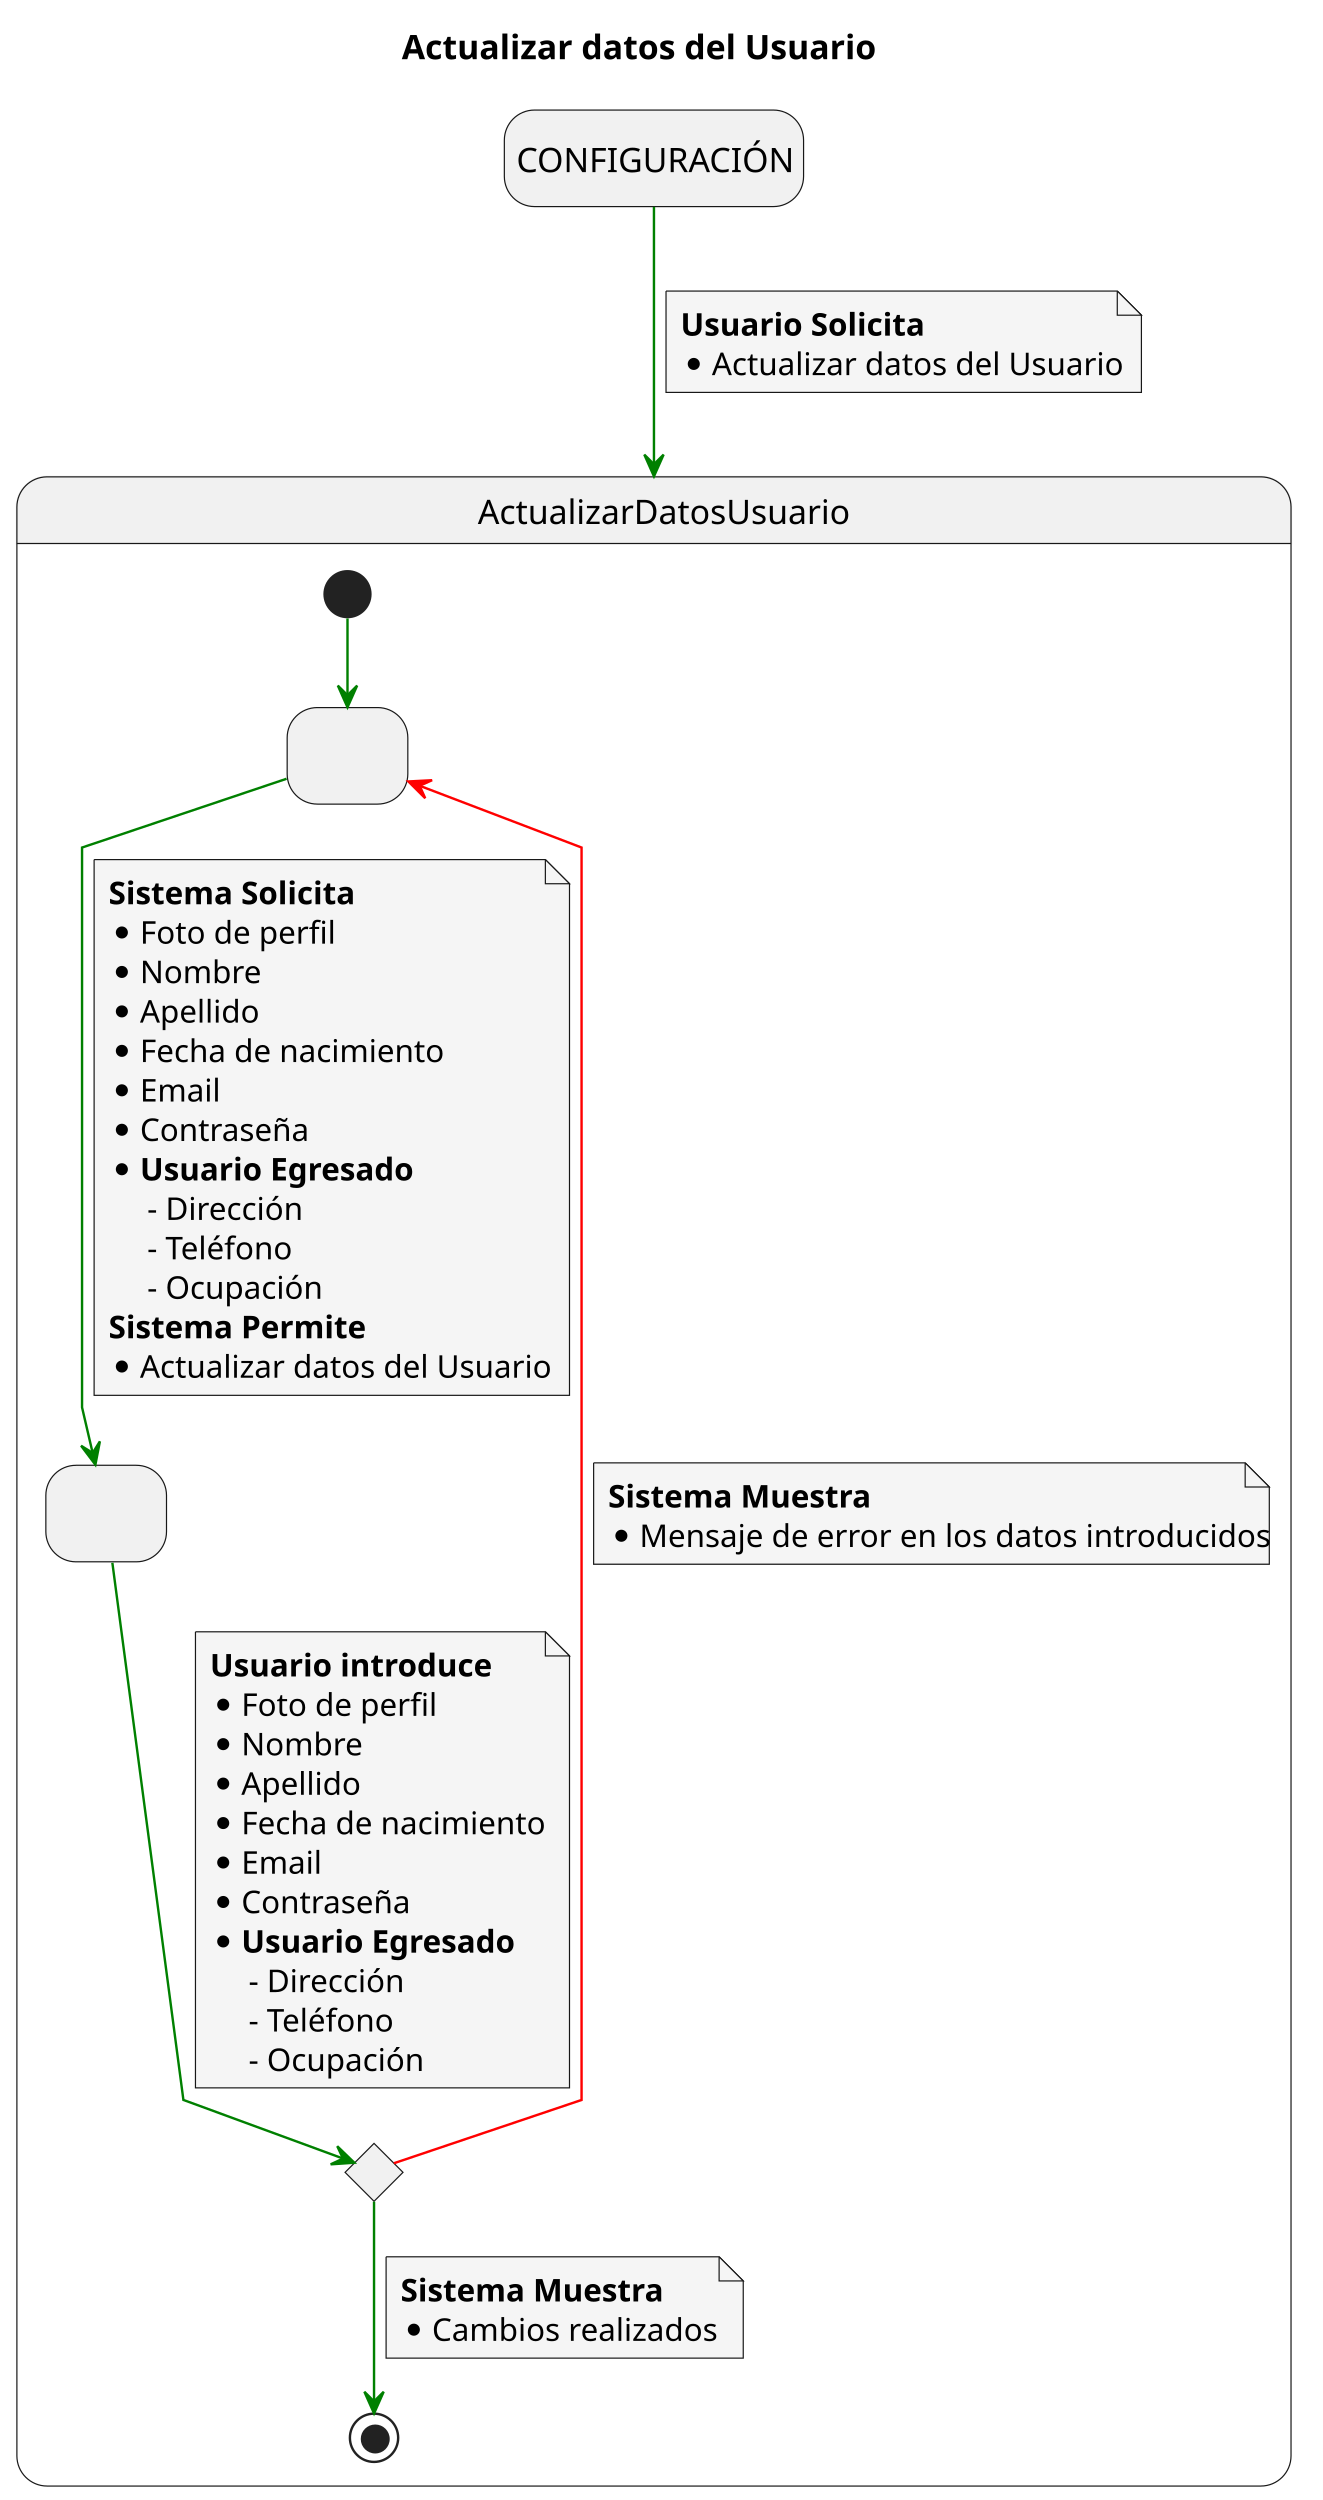
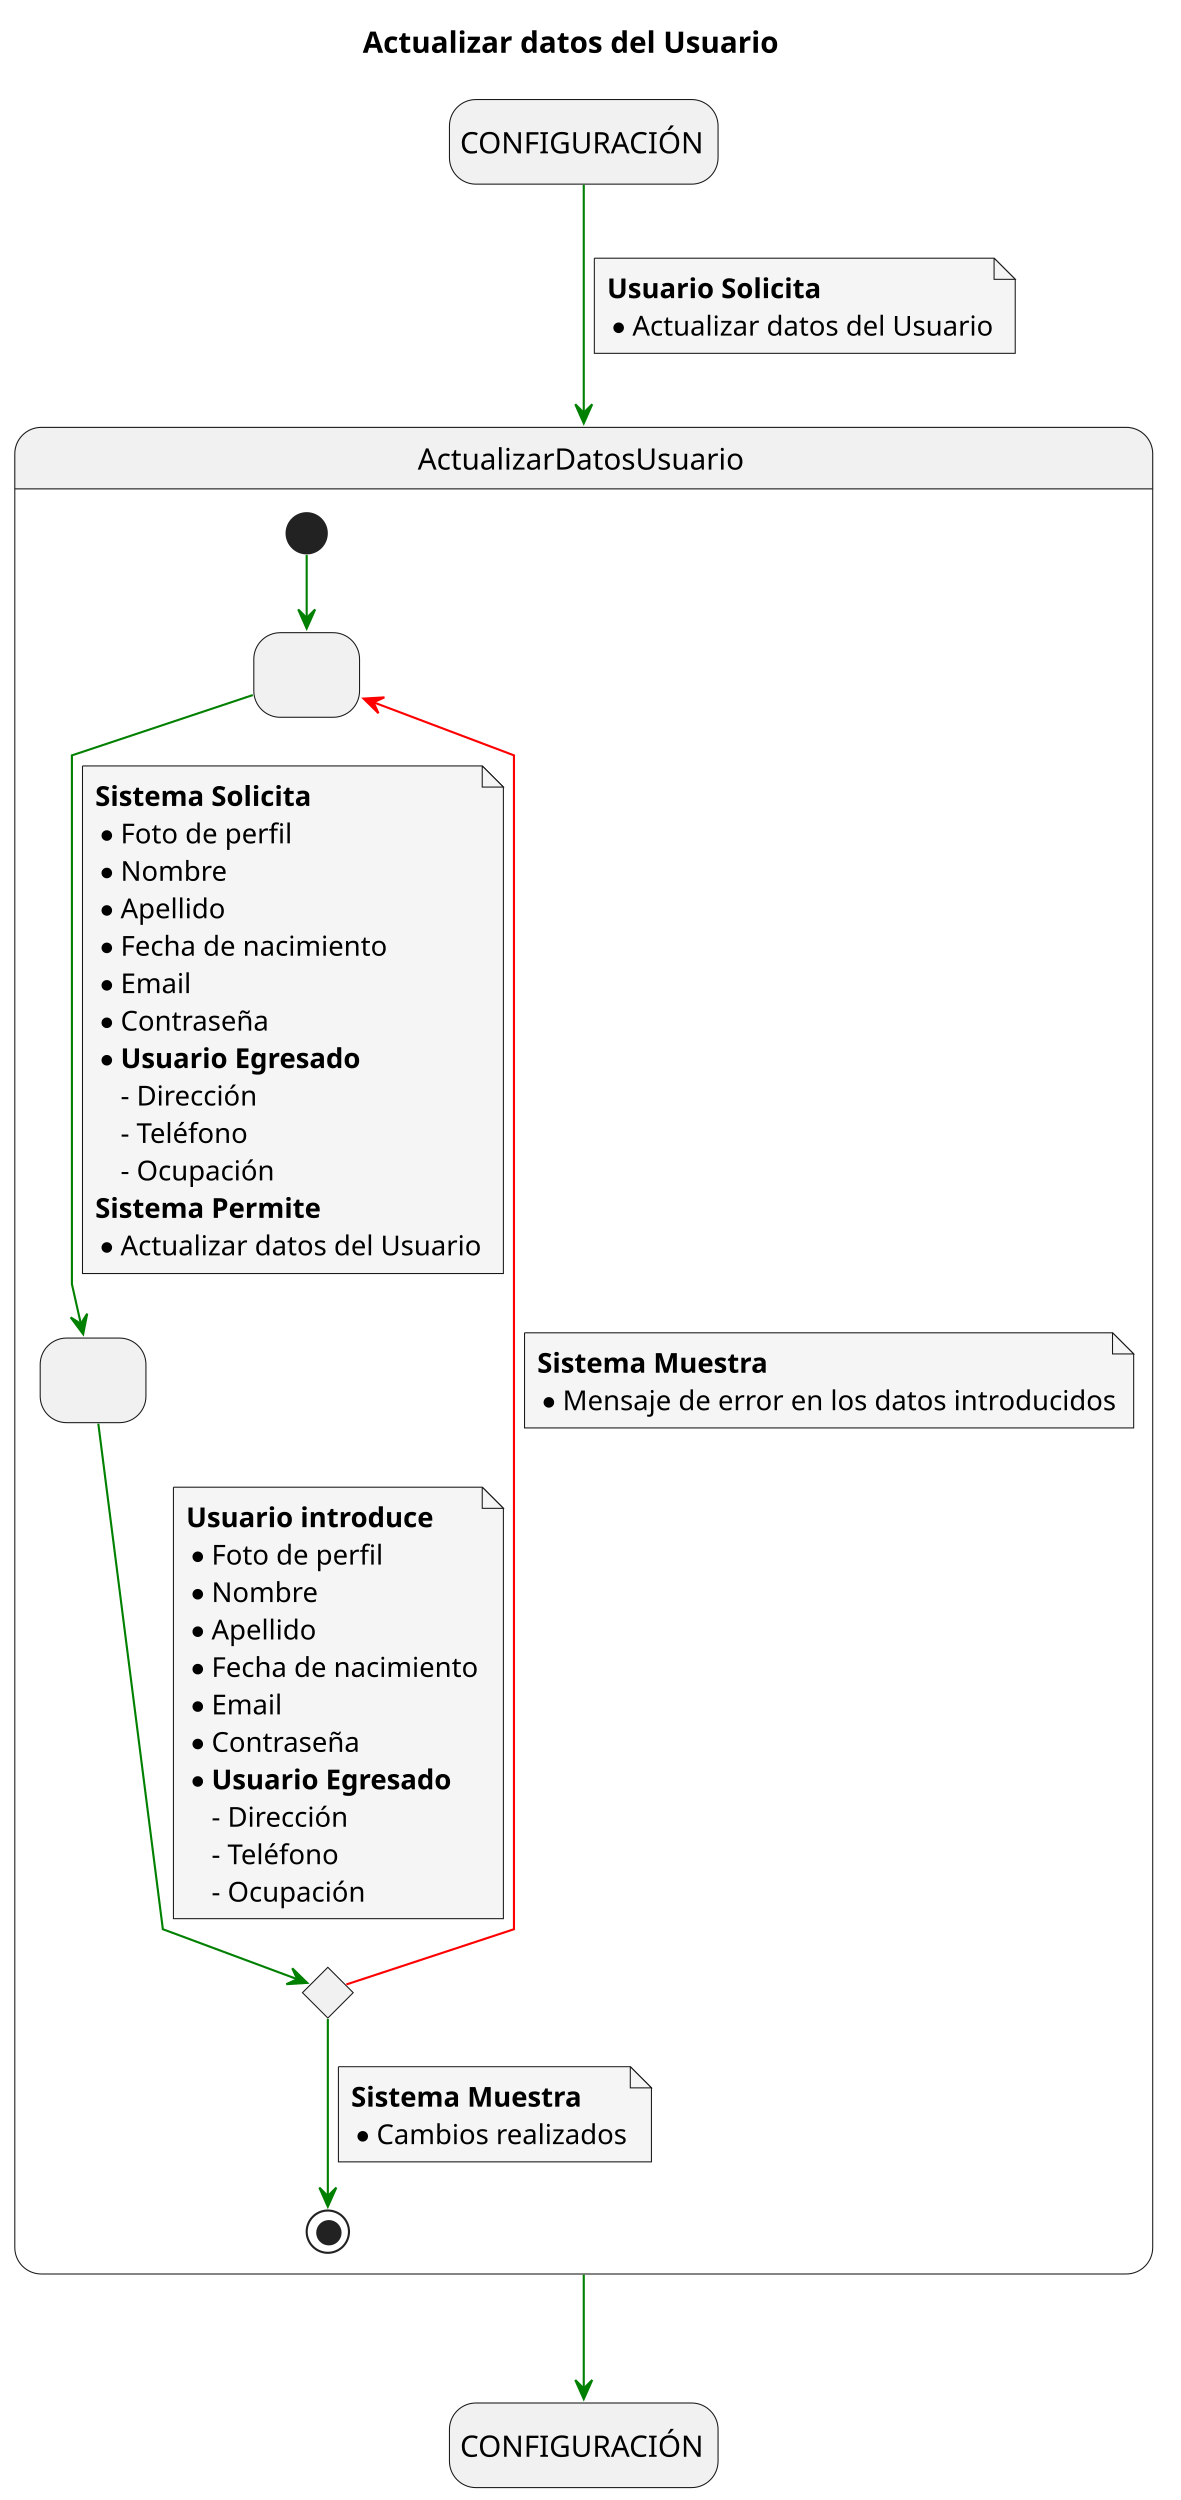
- <svg xmlns="http://www.w3.org/2000/svg" contentStyleType="text/css" height="1036px" preserveAspectRatio="none" style="width:548px;height:1036px;background:#FFFFFF;" version="1.1" viewBox="0 0 548 1036" width="548px" zoomAndPan="magnify">
+ <svg xmlns="http://www.w3.org/2000/svg" contentStyleType="text/css" height="1182px" preserveAspectRatio="none" style="width:558px;height:1182px;background:#FFFFFF;" version="1.1" viewBox="0 0 558 1182" width="558px" zoomAndPan="magnify">
  <defs />
  <g>
-     <rect fill="none" height="27.609" id="_title" style="stroke:none;stroke-width:1.0;" width="205" x="161.5" y="5" />
-     <text fill="#000000" font-family="sans-serif" font-size="14" font-weight="bold" lengthAdjust="spacing" textLength="195" x="166.5" y="24.533">Actualizar datos del Usuario</text>
-     <rect fill="#F1F1F1" height="40" rx="12.5" ry="12.5" style="stroke:#181818;stroke-width:0.5;" width="124" x="209" y="45.609" />
-     <text fill="#000000" font-family="sans-serif" font-size="14" lengthAdjust="spacing" textLength="114" x="214" y="71.338">CONFIGURACIÓN</text>
-     <path d="M19.5,197.609 L522.5,197.609 A12.5,12.5 0 0 1 535,210.109 L535,225.219 L7,225.219 L7,210.109 A12.5,12.5 0 0 1 19.5,197.609 " fill="#F1F1F1" style="stroke:#F1F1F1;stroke-width:1.0;" />
-     <rect fill="none" height="832.609" rx="12.5" ry="12.5" style="stroke:#181818;stroke-width:0.5;" width="528" x="7" y="197.609" />
-     <line style="stroke:#181818;stroke-width:0.5;" x1="7" x2="535" y1="225.219" y2="225.219" />
-     <text fill="#000000" font-family="sans-serif" font-size="14" lengthAdjust="spacing" textLength="146" x="198" y="217.143">ActualizarDatosUsuario</text>
-     <rect fill="#F1F1F1" height="40" rx="12.5" ry="12.5" style="stroke:#181818;stroke-width:0.5;" width="50" x="119" y="293.219" />
-     <text fill="#000000" font-family="sans-serif" font-size="14" lengthAdjust="spacing" textLength="4" x="142" y="318.947"> </text>
-     <rect fill="#F1F1F1" height="40" rx="12.5" ry="12.5" style="stroke:#181818;stroke-width:0.5;" width="50" x="19" y="607.219" />
-     <text fill="#000000" font-family="sans-serif" font-size="14" lengthAdjust="spacing" textLength="4" x="42" y="632.947"> </text>
+     <rect fill="none" height="29.068" id="_title" style="stroke:none;stroke-width:1.0;" width="205" x="166.5" y="5" />
+     <text fill="#000000" font-family="sans-serif" font-size="14" font-weight="bold" lengthAdjust="spacing" textLength="195" x="171.5" y="24.966">Actualizar datos del Usuario</text>
+     <rect fill="#F1F1F1" height="40" rx="12.5" ry="12.5" style="stroke:#181818;stroke-width:0.5;" width="127" x="212.5" y="47.068" />
+     <text fill="#000000" font-family="sans-serif" font-size="14" lengthAdjust="spacing" textLength="117" x="217.5" y="72.5">CONFIGURACIÓN</text>
+     <rect fill="#F1F1F1" height="40" rx="12.5" ry="12.5" style="stroke:#181818;stroke-width:0.5;" width="127" x="212.5" y="1136.138" />
+     <text fill="#000000" font-family="sans-serif" font-size="14" lengthAdjust="spacing" textLength="117" x="217.5" y="1161.57">CONFIGURACIÓN</text>
+     <path d="M19.5,202.068 L532.5,202.068 A12.5,12.5 0 0 1 545,214.568 L545,231.136 L7,231.136 L7,214.568 A12.5,12.5 0 0 1 19.5,202.068 " fill="#F1F1F1" style="stroke:#F1F1F1;stroke-width:1.0;" />
+     <rect fill="none" height="873.068" rx="12.5" ry="12.5" style="stroke:#181818;stroke-width:0.5;" width="538" x="7" y="202.068" />
+     <line style="stroke:#181818;stroke-width:0.5;" x1="7" x2="545" y1="231.136" y2="231.136" />
+     <text fill="#000000" font-family="sans-serif" font-size="14" lengthAdjust="spacing" textLength="157" x="197.5" y="222.034">ActualizarDatosUsuario</text>
+     <rect fill="#F1F1F1" height="40" rx="12.5" ry="12.5" style="stroke:#181818;stroke-width:0.5;" width="50" x="120" y="299.136" />
+     <text fill="#000000" font-family="sans-serif" font-size="14" lengthAdjust="spacing" textLength="4" x="143" y="324.568"> </text>
+     <rect fill="#F1F1F1" height="40" rx="12.5" ry="12.5" style="stroke:#181818;stroke-width:0.5;" width="50" x="19" y="632.636" />
+     <text fill="#000000" font-family="sans-serif" font-size="14" lengthAdjust="spacing" textLength="4" x="42" y="658.068"> </text>
    <g id="elem_4">
-       <polygon fill="#F1F1F1" points="155,888.219,167,900.219,155,912.219,143,900.219,155,888.219" style="stroke:#181818;stroke-width:0.5;" />
+       <polygon fill="#F1F1F1" points="155,930.136,167,942.136,155,954.136,143,942.136,155,930.136" style="stroke:#181818;stroke-width:0.5;" />
    </g>
-     <ellipse cx="144" cy="246.219" fill="#222222" rx="10" ry="10" style="stroke:none;stroke-width:1.0;" />
-     <ellipse cx="155" cy="1010.219" fill="none" rx="10" ry="10" style="stroke:#222222;stroke-width:1.0;" />
-     <ellipse cx="155.5" cy="1010.719" fill="#222222" rx="6" ry="6" style="stroke:none;stroke-width:1.0;" />
+     <ellipse cx="145" cy="252.136" fill="#222222" rx="10" ry="10" style="stroke:none;stroke-width:1.0;" />
+     <ellipse cx="155" cy="1055.136" fill="none" rx="10" ry="10" style="stroke:#222222;stroke-width:1.0;" />
+     <ellipse cx="155.5" cy="1055.636" fill="#222222" rx="6" ry="6" style="stroke:none;stroke-width:1.0;" />
    <g id="link_*start*ActualizarDatosUsuario_2">
-       <path d="M144,256.259 C144,264.409 144,276.779 144,287.819 " fill="none" id="*start*ActualizarDatosUsuario-to-2" style="stroke:#008000;stroke-width:1.0;" />
-       <polygon fill="#008000" points="144,293.109,148,284.109,144,288.109,140,284.109,144,293.109" style="stroke:#008000;stroke-width:1.0;" />
+       <path d="M145,262.446 C145,270.236 145,281.736 145,292.266 " fill="none" id="*start*ActualizarDatosUsuario-to-2" style="stroke:#008000;stroke-width:1.0;" />
+       <polygon fill="#008000" points="145,297.146,149,288.146,145,292.146,141,288.146,145,297.146" style="stroke:#008000;stroke-width:1.0;" />
    </g>
    <g id="link_2_3">
-       <path d="M118.76,322.709 C86.29,333.629 34,351.219 34,351.219 C34,351.219 34,583.219 34,583.219 C34,583.219 36.08,592.149 38.34,601.869 " fill="none" id="2-to-3" style="stroke:#008000;stroke-width:1.0;" />
-       <polygon fill="#008000" points="39.53,606.979,41.395,597.308,38.401,602.108,33.602,599.114,39.53,606.979" style="stroke:#008000;stroke-width:1.0;" />
-       <path d="M39,356.219 L39,578.219 L236,578.219 L236,366.219 L226,356.219 L39,356.219 " fill="#F5F5F5" style="stroke:#181818;stroke-width:0.5;" />
-       <path d="M226,356.219 L226,366.219 L236,366.219 L226,356.219 " fill="#F5F5F5" style="stroke:#181818;stroke-width:0.5;" />
-       <text fill="#000000" font-family="sans-serif" font-size="13" font-weight="bold" lengthAdjust="spacing" textLength="103" x="45" y="374.714">Sistema Solicita</text>
-       <ellipse cx="50.5" cy="386.422" fill="#000000" rx="2.5" ry="2.5" style="stroke:#000000;stroke-width:0.0;" />
-       <text fill="#000000" font-family="sans-serif" font-size="13" lengthAdjust="spacing" textLength="75" x="58" y="391.065">Foto de perfil</text>
-       <ellipse cx="50.5" cy="402.773" fill="#000000" rx="2.5" ry="2.5" style="stroke:#000000;stroke-width:0.0;" />
-       <text fill="#000000" font-family="sans-serif" font-size="13" lengthAdjust="spacing" textLength="45" x="58" y="407.417">Nombre</text>
-       <ellipse cx="50.5" cy="419.125" fill="#000000" rx="2.5" ry="2.5" style="stroke:#000000;stroke-width:0.0;" />
-       <text fill="#000000" font-family="sans-serif" font-size="13" lengthAdjust="spacing" textLength="46" x="58" y="423.769">Apellido</text>
-       <ellipse cx="50.5" cy="435.477" fill="#000000" rx="2.5" ry="2.5" style="stroke:#000000;stroke-width:0.0;" />
-       <text fill="#000000" font-family="sans-serif" font-size="13" lengthAdjust="spacing" textLength="121" x="58" y="440.12">Fecha de nacimiento</text>
-       <ellipse cx="50.5" cy="451.828" fill="#000000" rx="2.5" ry="2.5" style="stroke:#000000;stroke-width:0.0;" />
-       <text fill="#000000" font-family="sans-serif" font-size="13" lengthAdjust="spacing" textLength="33" x="58" y="456.472">Email</text>
-       <ellipse cx="50.5" cy="468.18" fill="#000000" rx="2.5" ry="2.5" style="stroke:#000000;stroke-width:0.0;" />
-       <text fill="#000000" font-family="sans-serif" font-size="13" lengthAdjust="spacing" textLength="66" x="58" y="472.823">Contraseña</text>
-       <ellipse cx="50.5" cy="484.531" fill="#000000" rx="2.5" ry="2.5" style="stroke:#000000;stroke-width:0.0;" />
-       <text fill="#000000" font-family="sans-serif" font-size="13" font-weight="bold" lengthAdjust="spacing" textLength="111" x="58" y="489.175">Usuario Egresado</text>
-       <text fill="#000000" font-family="sans-serif" font-size="13" lengthAdjust="spacing" textLength="62" x="61" y="505.526">- Dirección</text>
-       <text fill="#000000" font-family="sans-serif" font-size="13" lengthAdjust="spacing" textLength="56" x="61" y="521.878">- Teléfono</text>
-       <text fill="#000000" font-family="sans-serif" font-size="13" lengthAdjust="spacing" textLength="70" x="61" y="538.23">- Ocupación</text>
-       <text fill="#000000" font-family="sans-serif" font-size="13" font-weight="bold" lengthAdjust="spacing" textLength="105" x="45" y="554.581">Sistema Permite</text>
-       <ellipse cx="50.5" cy="566.289" fill="#000000" rx="2.5" ry="2.5" style="stroke:#000000;stroke-width:0.0;" />
-       <text fill="#000000" font-family="sans-serif" font-size="13" lengthAdjust="spacing" textLength="163" x="58" y="570.933">Actualizar datos del Usuario</text>
+       <path d="M119.53,328.626 C86.76,339.546 34,357.136 34,357.136 C34,357.136 34,607.136 34,607.136 C34,607.136 36.02,616.136 38.25,626.036 " fill="none" id="2-to-3" style="stroke:#008000;stroke-width:1.0;" />
+       <polygon fill="#008000" points="39.31,630.766,41.229,621.106,38.209,625.889,33.426,622.868,39.31,630.766" style="stroke:#008000;stroke-width:1.0;" />
+       <path d="M39,362.136 L39,602.136 L238,602.136 L238,372.136 L228,362.136 L39,362.136 " fill="#F5F5F5" style="stroke:#181818;stroke-width:0.5;" />
+       <path d="M228,362.136 L228,372.136 L238,372.136 L228,362.136 " fill="#F5F5F5" style="stroke:#181818;stroke-width:0.5;" />
+       <text fill="#000000" font-family="sans-serif" font-size="13" font-weight="bold" lengthAdjust="spacing" textLength="103" x="45" y="381.033">Sistema Solicita</text>
+       <ellipse cx="50.5" cy="395.048" fill="#000000" rx="2.5" ry="2.5" style="stroke:#000000;stroke-width:0.0;" />
+       <text fill="#000000" font-family="sans-serif" font-size="13" lengthAdjust="spacing" textLength="79" x="57" y="398.739">Foto de perfil</text>
+       <ellipse cx="50.5" cy="412.754" fill="#000000" rx="2.5" ry="2.5" style="stroke:#000000;stroke-width:0.0;" />
+       <text fill="#000000" font-family="sans-serif" font-size="13" lengthAdjust="spacing" textLength="50" x="57" y="416.445">Nombre</text>
+       <ellipse cx="50.5" cy="430.46" fill="#000000" rx="2.5" ry="2.5" style="stroke:#000000;stroke-width:0.0;" />
+       <text fill="#000000" font-family="sans-serif" font-size="13" lengthAdjust="spacing" textLength="48" x="57" y="434.151">Apellido</text>
+       <ellipse cx="50.5" cy="448.166" fill="#000000" rx="2.5" ry="2.5" style="stroke:#000000;stroke-width:0.0;" />
+       <text fill="#000000" font-family="sans-serif" font-size="13" lengthAdjust="spacing" textLength="123" x="57" y="451.857">Fecha de nacimiento</text>
+       <ellipse cx="50.5" cy="465.872" fill="#000000" rx="2.5" ry="2.5" style="stroke:#000000;stroke-width:0.0;" />
+       <text fill="#000000" font-family="sans-serif" font-size="13" lengthAdjust="spacing" textLength="32" x="57" y="469.563">Email</text>
+       <ellipse cx="50.5" cy="483.578" fill="#000000" rx="2.5" ry="2.5" style="stroke:#000000;stroke-width:0.0;" />
+       <text fill="#000000" font-family="sans-serif" font-size="13" lengthAdjust="spacing" textLength="69" x="57" y="487.269">Contraseña</text>
+       <ellipse cx="50.5" cy="501.284" fill="#000000" rx="2.5" ry="2.5" style="stroke:#000000;stroke-width:0.0;" />
+       <text fill="#000000" font-family="sans-serif" font-size="13" font-weight="bold" lengthAdjust="spacing" textLength="113" x="57" y="504.975">Usuario Egresado</text>
+       <text fill="#000000" font-family="sans-serif" font-size="13" lengthAdjust="spacing" textLength="62" x="57" y="522.681">- Dirección</text>
+       <text fill="#000000" font-family="sans-serif" font-size="13" lengthAdjust="spacing" textLength="59" x="57" y="540.387">- Teléfono</text>
+       <text fill="#000000" font-family="sans-serif" font-size="13" lengthAdjust="spacing" textLength="71" x="57" y="558.093">- Ocupación</text>
+       <text fill="#000000" font-family="sans-serif" font-size="13" font-weight="bold" lengthAdjust="spacing" textLength="108" x="45" y="575.799">Sistema Permite</text>
+       <ellipse cx="50.5" cy="589.814" fill="#000000" rx="2.5" ry="2.5" style="stroke:#000000;stroke-width:0.0;" />
+       <text fill="#000000" font-family="sans-serif" font-size="13" lengthAdjust="spacing" textLength="166" x="57" y="593.505">Actualizar datos del Usuario</text>
    </g>
    <g id="link_3_4">
-       <path d="M46.56,647.609 C54.16,705.039 76,870.219 76,870.219 C76,870.219 119.42,886.159 141.88,894.399 " fill="none" id="3-to-4" style="stroke:#008000;stroke-width:1.0;" />
-       <polygon fill="#008000" points="146.84,896.229,139.756,889.387,142.143,894.515,137.014,896.903,146.84,896.229" style="stroke:#008000;stroke-width:1.0;" />
-       <path d="M81,676.219 L81,865.219 L236,865.219 L236,686.219 L226,676.219 L81,676.219 " fill="#F5F5F5" style="stroke:#181818;stroke-width:0.5;" />
-       <path d="M226,676.219 L226,686.219 L236,686.219 L226,676.219 " fill="#F5F5F5" style="stroke:#181818;stroke-width:0.5;" />
-       <text fill="#000000" font-family="sans-serif" font-size="13" font-weight="bold" lengthAdjust="spacing" textLength="112" x="87" y="694.714">Usuario introduce</text>
-       <ellipse cx="92.5" cy="706.422" fill="#000000" rx="2.5" ry="2.5" style="stroke:#000000;stroke-width:0.0;" />
-       <text fill="#000000" font-family="sans-serif" font-size="13" lengthAdjust="spacing" textLength="75" x="100" y="711.065">Foto de perfil</text>
-       <ellipse cx="92.5" cy="722.773" fill="#000000" rx="2.5" ry="2.5" style="stroke:#000000;stroke-width:0.0;" />
-       <text fill="#000000" font-family="sans-serif" font-size="13" lengthAdjust="spacing" textLength="45" x="100" y="727.417">Nombre</text>
-       <ellipse cx="92.5" cy="739.125" fill="#000000" rx="2.5" ry="2.5" style="stroke:#000000;stroke-width:0.0;" />
-       <text fill="#000000" font-family="sans-serif" font-size="13" lengthAdjust="spacing" textLength="46" x="100" y="743.769">Apellido</text>
-       <ellipse cx="92.5" cy="755.477" fill="#000000" rx="2.5" ry="2.5" style="stroke:#000000;stroke-width:0.0;" />
-       <text fill="#000000" font-family="sans-serif" font-size="13" lengthAdjust="spacing" textLength="121" x="100" y="760.12">Fecha de nacimiento</text>
-       <ellipse cx="92.5" cy="771.828" fill="#000000" rx="2.5" ry="2.5" style="stroke:#000000;stroke-width:0.0;" />
-       <text fill="#000000" font-family="sans-serif" font-size="13" lengthAdjust="spacing" textLength="33" x="100" y="776.472">Email</text>
-       <ellipse cx="92.5" cy="788.18" fill="#000000" rx="2.5" ry="2.5" style="stroke:#000000;stroke-width:0.0;" />
-       <text fill="#000000" font-family="sans-serif" font-size="13" lengthAdjust="spacing" textLength="66" x="100" y="792.823">Contraseña</text>
-       <ellipse cx="92.5" cy="804.531" fill="#000000" rx="2.5" ry="2.5" style="stroke:#000000;stroke-width:0.0;" />
-       <text fill="#000000" font-family="sans-serif" font-size="13" font-weight="bold" lengthAdjust="spacing" textLength="111" x="100" y="809.175">Usuario Egresado</text>
-       <text fill="#000000" font-family="sans-serif" font-size="13" lengthAdjust="spacing" textLength="62" x="103" y="825.526">- Dirección</text>
-       <text fill="#000000" font-family="sans-serif" font-size="13" lengthAdjust="spacing" textLength="56" x="103" y="841.878">- Teléfono</text>
-       <text fill="#000000" font-family="sans-serif" font-size="13" lengthAdjust="spacing" textLength="70" x="103" y="858.23">- Ocupación</text>
+       <path d="M46.48,673.066 C54.15,733.186 77,912.136 77,912.136 C77,912.136 118.03,927.386 140.57,935.776 " fill="none" id="3-to-4" style="stroke:#008000;stroke-width:1.0;" />
+       <polygon fill="#008000" points="145.23,937.506,138.189,930.619,140.544,935.763,135.4,938.117,145.23,937.506" style="stroke:#008000;stroke-width:1.0;" />
+       <path d="M82,703.136 L82,907.136 L238,907.136 L238,713.136 L228,703.136 L82,703.136 " fill="#F5F5F5" style="stroke:#181818;stroke-width:0.5;" />
+       <path d="M228,703.136 L228,713.136 L238,713.136 L228,703.136 " fill="#F5F5F5" style="stroke:#181818;stroke-width:0.5;" />
+       <text fill="#000000" font-family="sans-serif" font-size="13" font-weight="bold" lengthAdjust="spacing" textLength="119" x="88" y="722.033">Usuario introduce</text>
+       <ellipse cx="93.5" cy="736.048" fill="#000000" rx="2.5" ry="2.5" style="stroke:#000000;stroke-width:0.0;" />
+       <text fill="#000000" font-family="sans-serif" font-size="13" lengthAdjust="spacing" textLength="79" x="100" y="739.739">Foto de perfil</text>
+       <ellipse cx="93.5" cy="753.754" fill="#000000" rx="2.5" ry="2.5" style="stroke:#000000;stroke-width:0.0;" />
+       <text fill="#000000" font-family="sans-serif" font-size="13" lengthAdjust="spacing" textLength="50" x="100" y="757.445">Nombre</text>
+       <ellipse cx="93.5" cy="771.46" fill="#000000" rx="2.5" ry="2.5" style="stroke:#000000;stroke-width:0.0;" />
+       <text fill="#000000" font-family="sans-serif" font-size="13" lengthAdjust="spacing" textLength="48" x="100" y="775.151">Apellido</text>
+       <ellipse cx="93.5" cy="789.166" fill="#000000" rx="2.5" ry="2.5" style="stroke:#000000;stroke-width:0.0;" />
+       <text fill="#000000" font-family="sans-serif" font-size="13" lengthAdjust="spacing" textLength="123" x="100" y="792.857">Fecha de nacimiento</text>
+       <ellipse cx="93.5" cy="806.872" fill="#000000" rx="2.5" ry="2.5" style="stroke:#000000;stroke-width:0.0;" />
+       <text fill="#000000" font-family="sans-serif" font-size="13" lengthAdjust="spacing" textLength="32" x="100" y="810.563">Email</text>
+       <ellipse cx="93.5" cy="824.578" fill="#000000" rx="2.5" ry="2.5" style="stroke:#000000;stroke-width:0.0;" />
+       <text fill="#000000" font-family="sans-serif" font-size="13" lengthAdjust="spacing" textLength="69" x="100" y="828.269">Contraseña</text>
+       <ellipse cx="93.5" cy="842.284" fill="#000000" rx="2.5" ry="2.5" style="stroke:#000000;stroke-width:0.0;" />
+       <text fill="#000000" font-family="sans-serif" font-size="13" font-weight="bold" lengthAdjust="spacing" textLength="113" x="100" y="845.975">Usuario Egresado</text>
+       <text fill="#000000" font-family="sans-serif" font-size="13" lengthAdjust="spacing" textLength="62" x="100" y="863.681">- Dirección</text>
+       <text fill="#000000" font-family="sans-serif" font-size="13" lengthAdjust="spacing" textLength="59" x="100" y="881.387">- Teléfono</text>
+       <text fill="#000000" font-family="sans-serif" font-size="13" lengthAdjust="spacing" textLength="71" x="100" y="899.093">- Ocupación</text>
    </g>
    <g id="link_4_*end*ActualizarDatosUsuario">
-       <path d="M155,912.369 C155,932.149 155,973.309 155,995.059 " fill="none" id="4-to-*end*ActualizarDatosUsuario" style="stroke:#008000;stroke-width:1.0;" />
-       <polygon fill="#008000" points="155,1000.139,159,991.139,155,995.139,151,991.139,155,1000.139" style="stroke:#008000;stroke-width:1.0;" />
-       <path d="M160,935.219 L160,977.219 L308,977.219 L308,945.219 L298,935.219 L160,935.219 " fill="#F5F5F5" style="stroke:#181818;stroke-width:0.5;" />
-       <path d="M298,935.219 L298,945.219 L308,945.219 L298,935.219 " fill="#F5F5F5" style="stroke:#181818;stroke-width:0.5;" />
-       <text fill="#000000" font-family="sans-serif" font-size="13" font-weight="bold" lengthAdjust="spacing" textLength="105" x="166" y="953.714">Sistema Muestra</text>
-       <ellipse cx="171.5" cy="965.422" fill="#000000" rx="2.5" ry="2.5" style="stroke:#000000;stroke-width:0.0;" />
-       <text fill="#000000" font-family="sans-serif" font-size="13" lengthAdjust="spacing" textLength="114" x="179" y="970.065">Cambios realizados</text>
+       <path d="M155,954.596 C155,974.576 155,1015.806 155,1038.426 " fill="none" id="4-to-*end*ActualizarDatosUsuario" style="stroke:#008000;stroke-width:1.0;" />
+       <polygon fill="#008000" points="155,1043.296,159,1034.296,155,1038.296,151,1034.296,155,1043.296" style="stroke:#008000;stroke-width:1.0;" />
+       <path d="M160,977.136 L160,1022.136 L308,1022.136 L308,987.136 L298,977.136 L160,977.136 " fill="#F5F5F5" style="stroke:#181818;stroke-width:0.5;" />
+       <path d="M298,977.136 L298,987.136 L308,987.136 L298,977.136 " fill="#F5F5F5" style="stroke:#181818;stroke-width:0.5;" />
+       <text fill="#000000" font-family="sans-serif" font-size="13" font-weight="bold" lengthAdjust="spacing" textLength="110" x="166" y="996.033">Sistema Muestra</text>
+       <ellipse cx="171.5" cy="1010.048" fill="#000000" rx="2.5" ry="2.5" style="stroke:#000000;stroke-width:0.0;" />
+       <text fill="#000000" font-family="sans-serif" font-size="13" lengthAdjust="spacing" textLength="115" x="178" y="1013.739">Cambios realizados</text>
    </g>
    <g id="link_4_2">
-       <path d="M163.25,896.439 C184.77,889.179 241,870.219 241,870.219 C241,870.219 241,351.219 241,351.219 C241,351.219 202.55,336.549 174.07,325.689 " fill="none" id="4-to-2" style="stroke:#FF0000;stroke-width:1.0;" />
-       <polygon fill="#FF0000" points="169.23,323.839,176.208,330.789,173.9,325.624,179.065,323.316,169.23,323.839" style="stroke:#FF0000;stroke-width:1.0;" />
-       <path d="M246,606.219 L246,648.219 L526,648.219 L526,616.219 L516,606.219 L246,606.219 " fill="#F5F5F5" style="stroke:#181818;stroke-width:0.5;" />
-       <path d="M516,606.219 L516,616.219 L526,616.219 L516,606.219 " fill="#F5F5F5" style="stroke:#181818;stroke-width:0.5;" />
-       <text fill="#000000" font-family="sans-serif" font-size="13" font-weight="bold" lengthAdjust="spacing" textLength="105" x="252" y="624.714">Sistema Muestra</text>
-       <ellipse cx="257.5" cy="636.422" fill="#000000" rx="2.5" ry="2.5" style="stroke:#000000;stroke-width:0.0;" />
-       <text fill="#000000" font-family="sans-serif" font-size="13" lengthAdjust="spacing" textLength="246" x="265" y="641.065">Mensaje de error en los datos introducidos</text>
+       <path d="M163.76,938.246 C186.02,930.916 243,912.136 243,912.136 C243,912.136 243,357.136 243,357.136 C243,357.136 205.11,342.836 176.45,332.006 " fill="none" id="4-to-2" style="stroke:#FF0000;stroke-width:1.0;" />
+       <polygon fill="#FF0000" points="171.91,330.296,178.925,337.208,176.59,332.056,181.742,329.721,171.91,330.296" style="stroke:#FF0000;stroke-width:1.0;" />
+       <path d="M248,630.136 L248,675.136 L536,675.136 L536,640.136 L526,630.136 L248,630.136 " fill="#F5F5F5" style="stroke:#181818;stroke-width:0.5;" />
+       <path d="M526,630.136 L526,640.136 L536,640.136 L526,630.136 " fill="#F5F5F5" style="stroke:#181818;stroke-width:0.5;" />
+       <text fill="#000000" font-family="sans-serif" font-size="13" font-weight="bold" lengthAdjust="spacing" textLength="110" x="254" y="649.033">Sistema Muestra</text>
+       <ellipse cx="259.5" cy="663.048" fill="#000000" rx="2.5" ry="2.5" style="stroke:#000000;stroke-width:0.0;" />
+       <text fill="#000000" font-family="sans-serif" font-size="13" lengthAdjust="spacing" textLength="255" x="266" y="666.739">Mensaje de error en los datos introducidos</text>
    </g>
    <g id="link_startState_ActualizarDatosUsuario">
-       <path d="M271,85.739 C271,107.389 271,145.749 271,192.269 " fill="none" id="startState-to-ActualizarDatosUsuario" style="stroke:#008000;stroke-width:1.0;" />
-       <polygon fill="#008000" points="271,197.389,275,188.389,271,192.389,267,188.389,271,197.389" style="stroke:#008000;stroke-width:1.0;" />
-       <path d="M276,120.609 L276,162.609 L473,162.609 L473,130.609 L463,120.609 L276,120.609 " fill="#F5F5F5" style="stroke:#181818;stroke-width:0.5;" />
-       <path d="M463,120.609 L463,130.609 L473,130.609 L463,120.609 " fill="#F5F5F5" style="stroke:#181818;stroke-width:0.5;" />
-       <text fill="#000000" font-family="sans-serif" font-size="13" font-weight="bold" lengthAdjust="spacing" textLength="100" x="282" y="139.105">Usuario Solicita</text>
-       <ellipse cx="287.5" cy="150.812" fill="#000000" rx="2.5" ry="2.5" style="stroke:#000000;stroke-width:0.0;" />
-       <text fill="#000000" font-family="sans-serif" font-size="13" lengthAdjust="spacing" textLength="163" x="295" y="155.456">Actualizar datos del Usuario</text>
+       <path d="M276,87.348 C276,109.198 276,147.988 276,195.238 " fill="none" id="startState-to-ActualizarDatosUsuario" style="stroke:#008000;stroke-width:1.0;" />
+       <polygon fill="#008000" points="276,200.138,280,191.138,276,195.138,272,191.138,276,200.138" style="stroke:#008000;stroke-width:1.0;" />
+       <path d="M281,122.068 L281,167.068 L480,167.068 L480,132.068 L470,122.068 L281,122.068 " fill="#F5F5F5" style="stroke:#181818;stroke-width:0.5;" />
+       <path d="M470,122.068 L470,132.068 L480,132.068 L470,122.068 " fill="#F5F5F5" style="stroke:#181818;stroke-width:0.5;" />
+       <text fill="#000000" font-family="sans-serif" font-size="13" font-weight="bold" lengthAdjust="spacing" textLength="102" x="287" y="140.965">Usuario Solicita</text>
+       <ellipse cx="292.5" cy="154.98" fill="#000000" rx="2.5" ry="2.5" style="stroke:#000000;stroke-width:0.0;" />
+       <text fill="#000000" font-family="sans-serif" font-size="13" lengthAdjust="spacing" textLength="166" x="299" y="158.671">Actualizar datos del Usuario</text>
+     </g>
+     <g id="link_ActualizarDatosUsuario_endState">
+       <path d="M276,1075.438 C276,1097.288 276,1115.798 276,1129.468 " fill="none" id="ActualizarDatosUsuario-to-endState" style="stroke:#008000;stroke-width:1.0;" />
+       <polygon fill="#008000" points="276,1134.268,280,1125.268,276,1129.268,272,1125.268,276,1134.268" style="stroke:#008000;stroke-width:1.0;" />
    </g>
  </g>
</svg>
